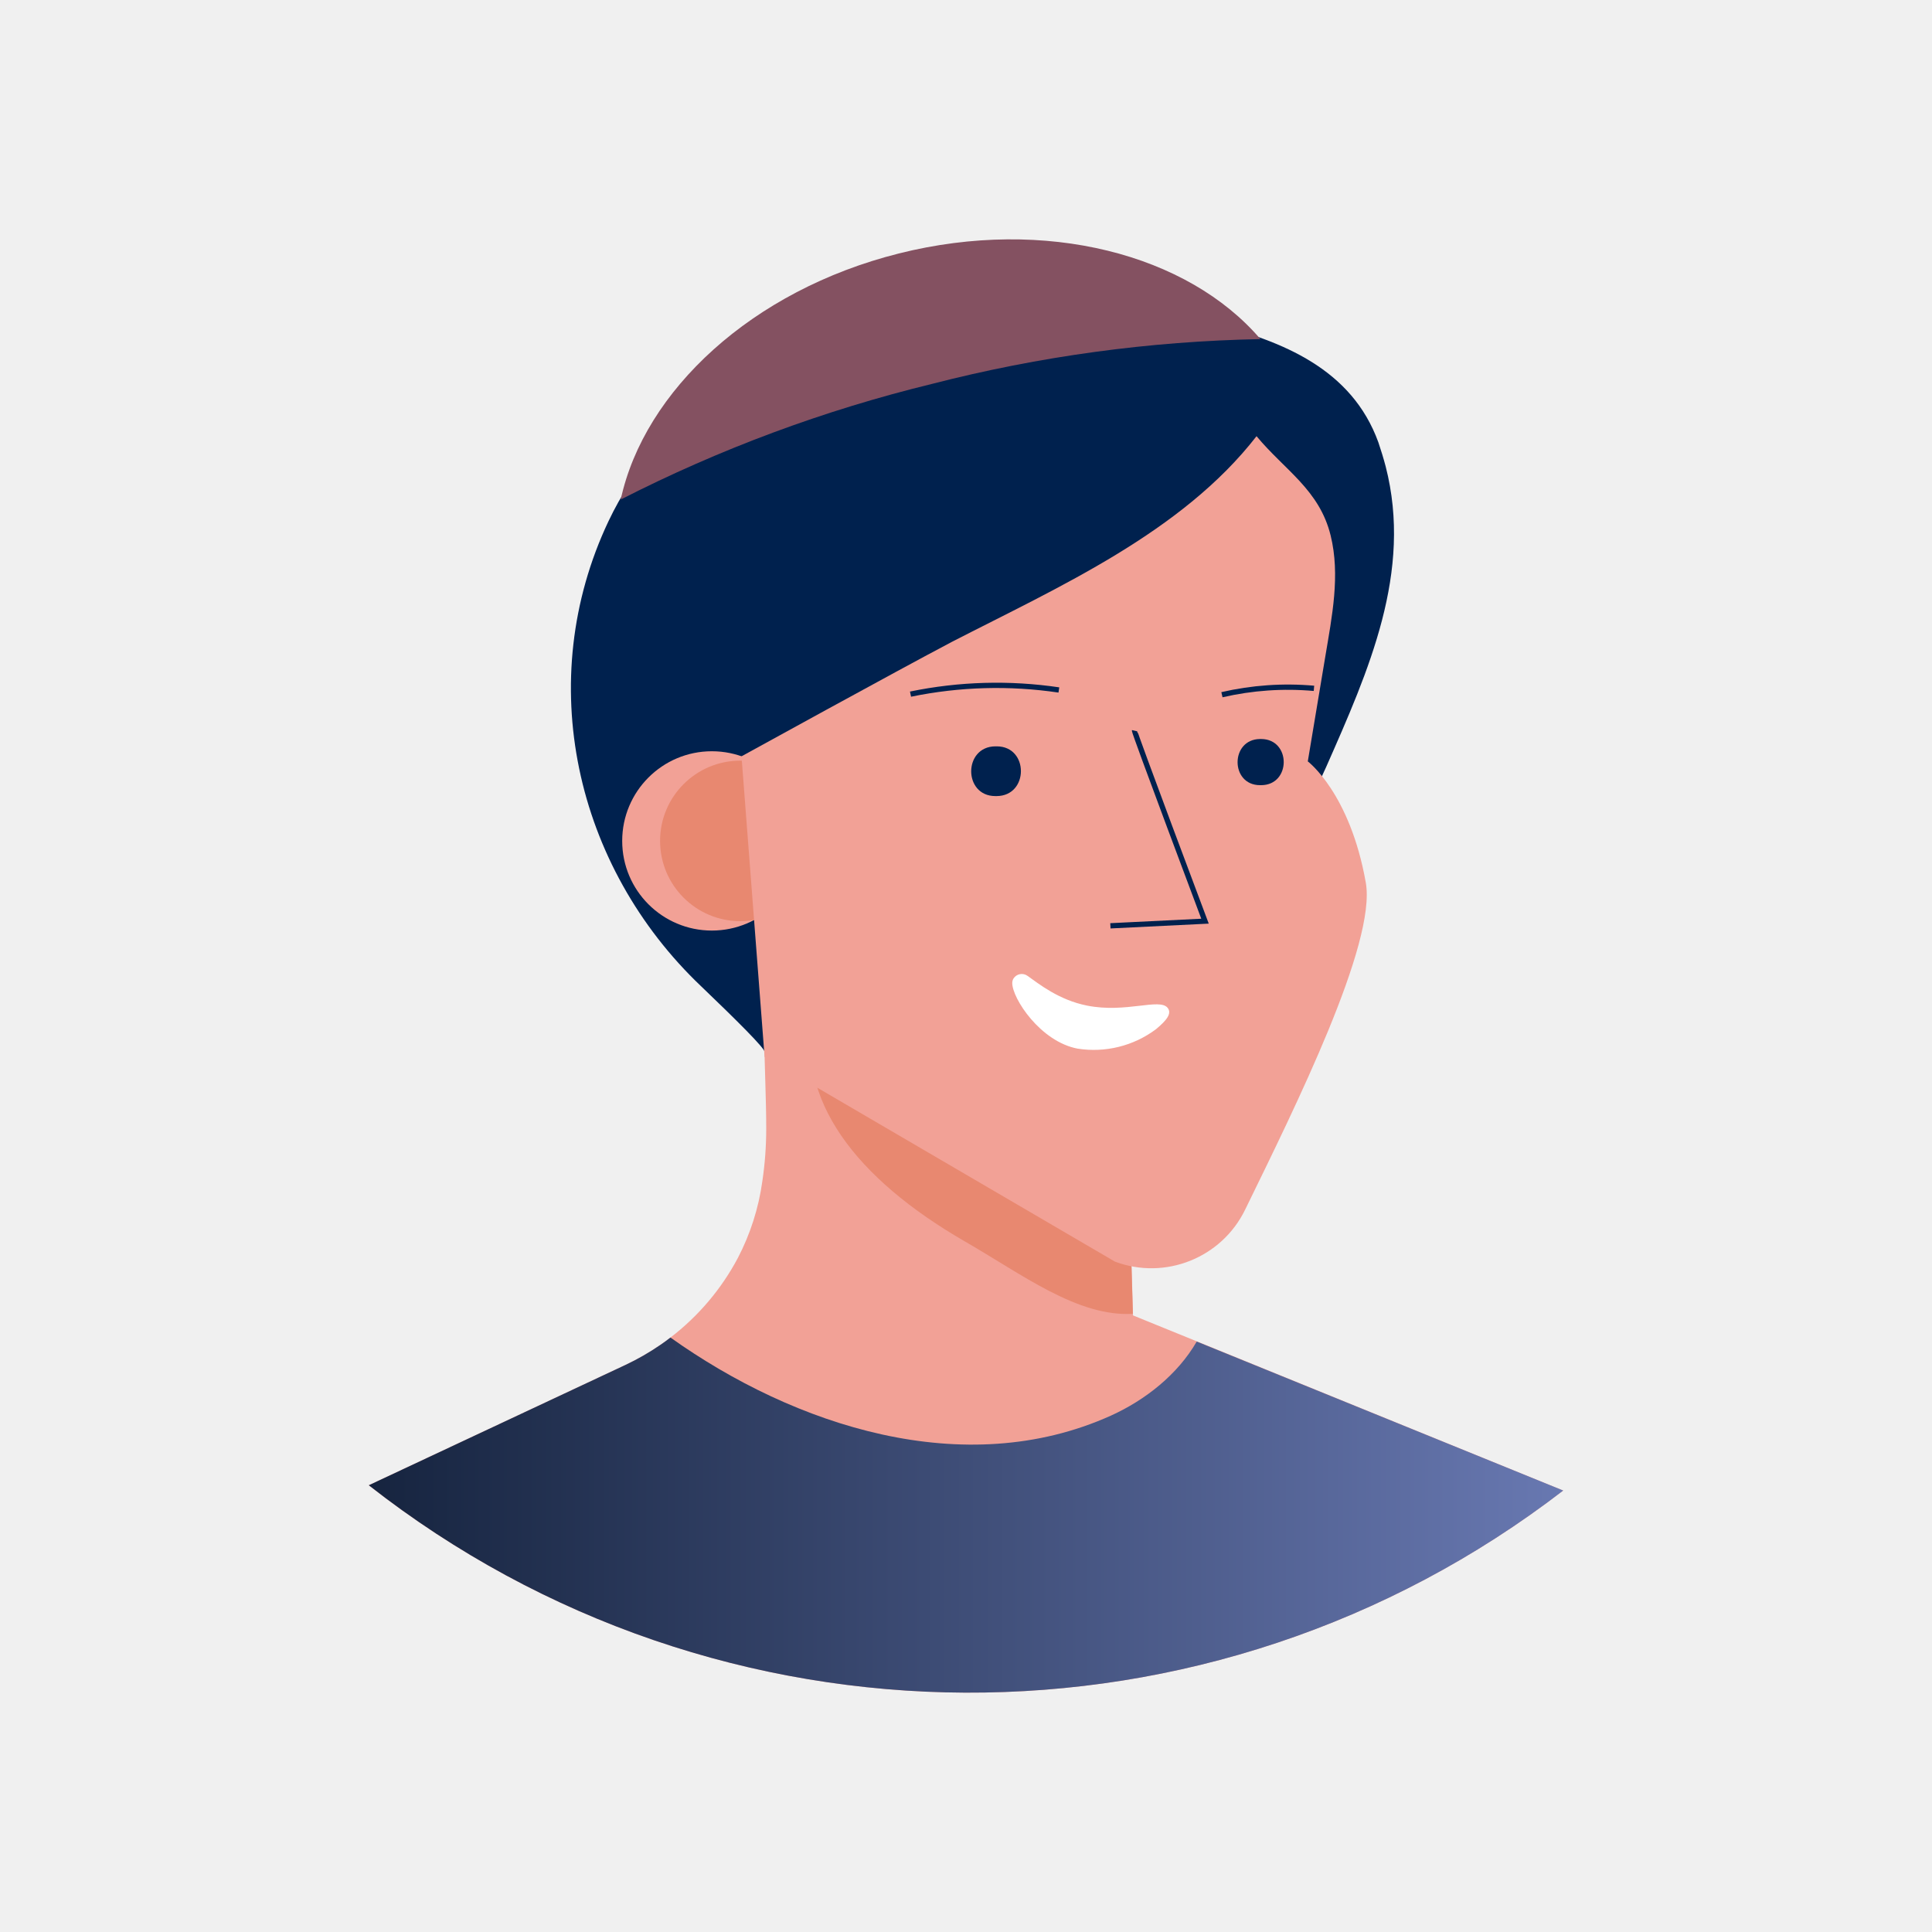
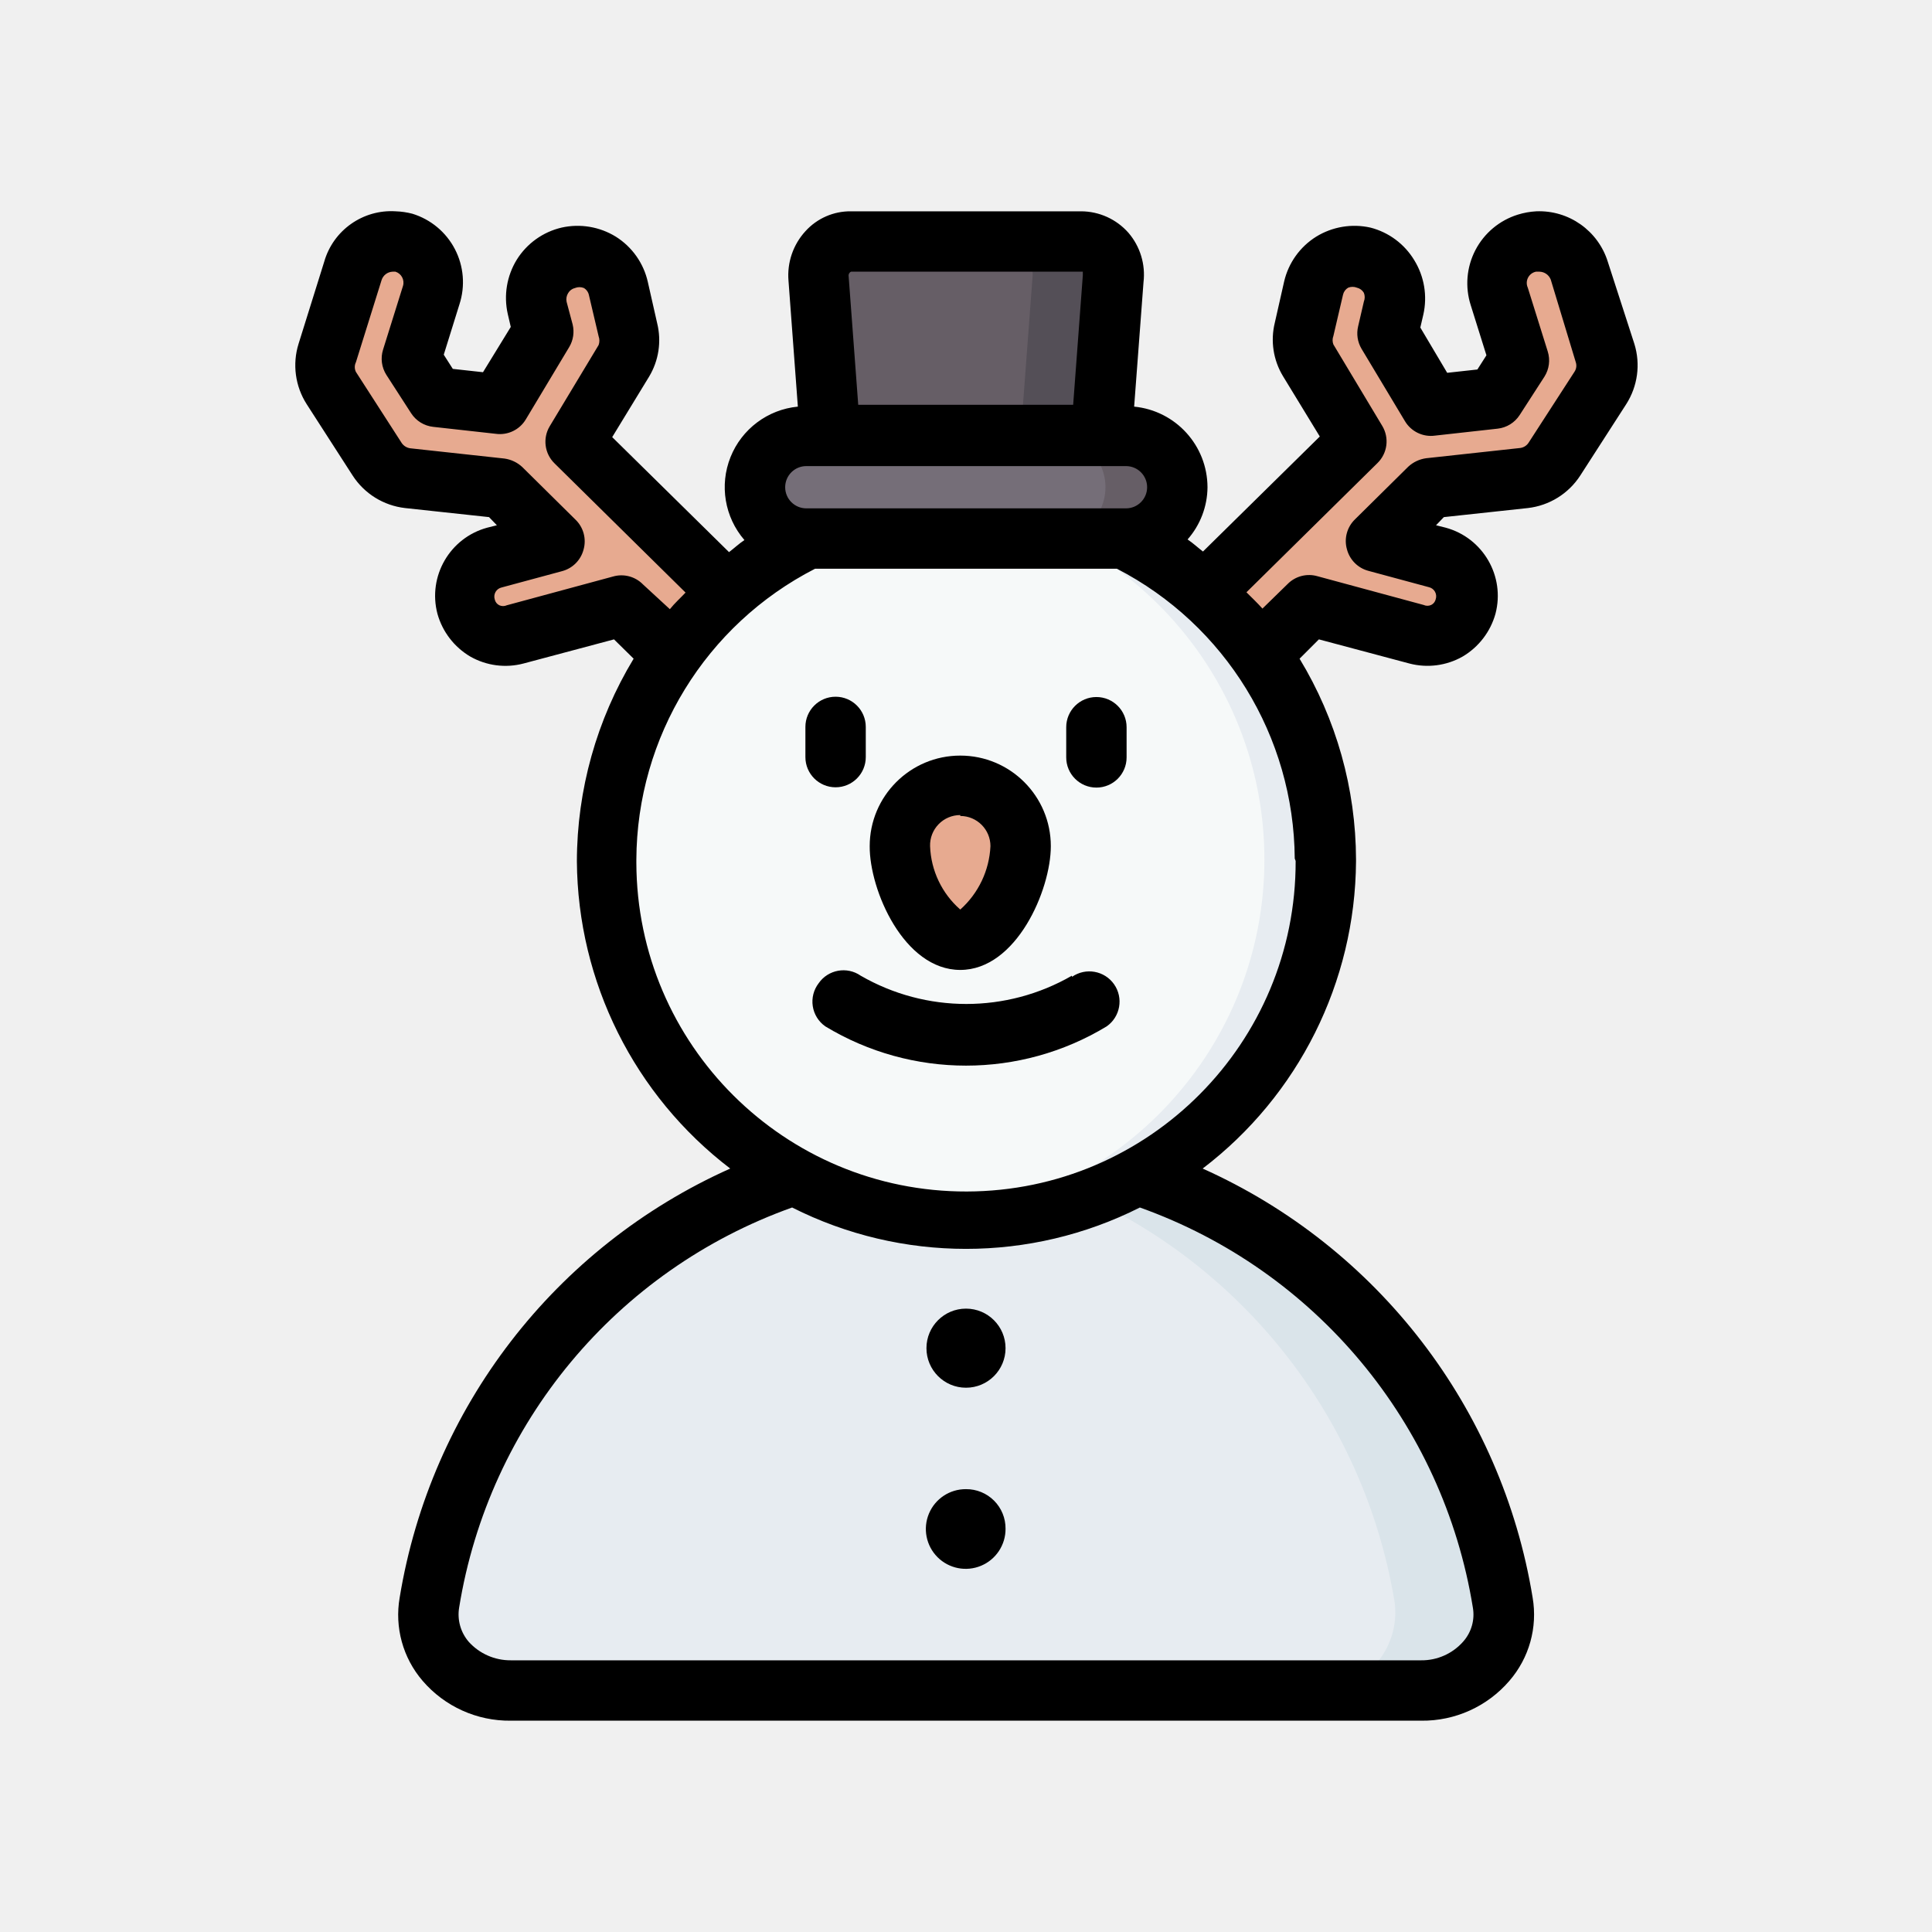
- <svg xmlns="http://www.w3.org/2000/svg" width="800px" height="800px" viewBox="0 0 366.34 366.34" id="Layer_1" data-name="Layer 1">
+ <svg xmlns="http://www.w3.org/2000/svg" width="800px" height="800px" viewBox="0 0 64 64">
  <defs>
-     <style>.cls-1{fill:#f2a196;}.cls-2{fill:url(#linear-gradient);}.cls-3{fill:#e88870;}.cls-4{fill:#00214e;}.cls-5,.cls-7{fill:none;}.cls-5{stroke:#00214e;stroke-miterlimit:10;}.cls-6{fill:#ffffff;}.cls-8{fill:#845161;}</style>
-     <linearGradient id="linear-gradient" x1="69.93" y1="287.28" x2="296.41" y2="287.28" gradientUnits="userSpaceOnUse">
-       <stop offset="0" stop-color="#16243f" />
-       <stop offset="1" stop-color="#6878b1" />
-     </linearGradient>
+     <style>.cls-1{fill:#e7ecf1;}.cls-2{fill:#dae4ea;}.cls-3{fill:#f6f9f9;}.cls-4{fill:#e7aa90;}.cls-5{fill:#665e66;}.cls-6{fill:#756e78;}.cls-7{fill:#544f57;}</style>
  </defs>
-   <path class="cls-1" d="M296.41,282.63a184.56,184.56,0,0,1-226.48-1l48.66-22.81a46.83,46.83,0,0,0,6.65-3.82c.64-.44,1.28-.9,1.89-1.38a46.35,46.35,0,0,0,12.78-15.09A44.69,44.69,0,0,0,144.55,224a67.91,67.91,0,0,0,.74-9.91c0-5.72-.31-11.44-.37-17.17q-.06-4.76-.1-9.51l2,1,5.2,2.69,2.41.41,27.88,4.74,31.12,5.3.94,32,.31,10.46.15,5.08v.33l12.1,4.92Z" />
-   <path class="cls-2" d="M296.41,282.63a184.56,184.56,0,0,1-226.48-1l48.66-22.81a46.83,46.83,0,0,0,6.65-3.82c.64-.44,1.28-.9,1.89-1.38,23.55,16.76,55.69,27.33,83.49,14.82,6.62-3,12.7-7.84,16.3-14.06Z" />
-   <path class="cls-3" d="M214.81,249.12c-10.45.63-21-7.48-31.9-13.75-20.41-11.79-32.42-26.94-28.5-43.8l27.88,4.74,31.12,5.3.94,32Z" />
-   <path class="cls-4" d="M262.75,88.46c5.14,20-3.23,38.7-11.3,57-10.21,23.13-24.87,25.88-47.25,33.52-5,1.72-59.22,17.12-59.22,20.48,0-.73-5.31-6-12-12.41-24-22.79-31.89-58-17.61-88.2,19-40.11,75.62-47.28,114.48-37.53,13.4,3.36,26.48,8.66,31.51,22.55C261.88,85.41,262.35,86.94,262.75,88.46Z" />
-   <circle class="cls-1" cx="134.98" cy="159.45" r="17" />
-   <circle class="cls-3" cx="140.38" cy="159.45" r="15.22" />
-   <path class="cls-1" d="M140.6,143.41l4.38,57,66.44,38.82a19.76,19.76,0,0,0,24.68-9.86c9.56-19.58,24.9-50.49,22.88-62-3-17-11-23-11-23l3.33-19.94c1.25-7.51,2.86-15.35,1-22.9-2.13-8.65-8.67-12.35-14.05-18.82-14.16,18.24-37.44,28.55-57.77,39C170,127.23,140.6,143.41,140.6,143.41Z" />
-   <path class="cls-5" d="M215.13,138.55c-.08.34,13.36,36.12,13.36,36.12l-17.94.88" />
-   <path class="cls-5" d="M172.65,131.62a80.57,80.57,0,0,1,28.13-.79" />
-   <path class="cls-5" d="M231.7,131.73a55.64,55.64,0,0,1,17.45-1.21" />
-   <path class="cls-6" d="M192.17,185.55a1.86,1.86,0,0,1,2.68-.5c2.08,1.46,5.88,4.56,11.28,5.63,7.36,1.47,13.74-1.48,15.27.42.86,1.07-.19,2.38-2.2,4.05a19.69,19.69,0,0,1-14.86,3.69c-7.08-1.33-12.4-9.53-12.4-12.44A1.68,1.68,0,0,1,192.17,185.55Z" />
-   <path class="cls-7" d="M123.25,105C142.76,70.44,183.54,49.19,223,53c18.35,1.76,37.82,10,45.47,26.79" />
-   <path class="cls-4" d="M189,141.52c6.11,0,6.11,9.38,0,9.43h-.27c-6.1,0-6.1-9.38,0-9.43H189Z" />
-   <path class="cls-4" d="M239.17,140.13c5.66.05,5.66,8.7,0,8.75h-.25c-5.67,0-5.67-8.7,0-8.75h.25Z" />
-   <path class="cls-8" d="M239,64.3a270.32,270.32,0,0,0-62.3,8.5A270.62,270.62,0,0,0,117.7,94.72c4.46-20.63,24.89-39.67,52.74-46.66S225.28,48.23,239,64.3Z" />
+   <g data-name="Winter Avatar" id="Winter_Avatar-11">
+     <path class="cls-1" d="M26.32,38.91a18,18,0,0,0-12.1,14.17A2.6,2.6,0,0,0,16.92,56H47.08a2.6,2.6,0,0,0,2.7-2.92,18,18,0,0,0-12.1-14.17Z" id="path13088-1-9" />
+     <path class="cls-2" d="M34.1,38.91A18,18,0,0,1,46.2,53.08,2.59,2.59,0,0,1,43.51,56h3.58a2.6,2.6,0,0,0,2.69-2.92,18,18,0,0,0-12.1-14.17Z" id="path175371-1" />
+     <path class="cls-3" d="M32,16.55A11.92,11.92,0,1,0,43.92,28.47,11.92,11.92,0,0,0,32,16.55Z" id="circle13086-4-2" />
+     <path class="cls-4" d="M33.82,28c0,1.11-.9,3.1-2,3.1s-2-2-2-3.1a2,2,0,0,1,4,0Z" id="path13094-9-70" />
+     <path class="cls-1" d="M32,16.55c-.34,0-.68,0-1,.05a11.92,11.92,0,0,1,0,23.75c.34,0,.68,0,1,0a11.92,11.92,0,0,0,0-23.84Z" id="path175373-9" />
+     <path class="cls-4" d="M41.76,21.68l1.64-1.61,3.52.94a1.32,1.32,0,0,0,.68-2.56l-2-.54,1.76-1.73,3.12-.35a1.34,1.34,0,0,0,1-.62L53,12.85a1.4,1.4,0,0,0,.16-1.16L52.31,9a1.39,1.39,0,0,0-1.37-1l-.36.06a1.38,1.38,0,0,0-.9,1.73l.66,2.11-.82,1.26-2.07.23L46,11l.19-.83a1.38,1.38,0,1,0-2.68-.62l-.32,1.37a1.4,1.4,0,0,0,.16,1L45,14.64l-5,5Z" id="path163593-9-7" />
+     <path class="cls-4" d="M22.24,21.68,20.6,20.07,17.08,21a1.32,1.32,0,1,1-.68-2.56l2-.54-1.76-1.73-3.12-.35a1.34,1.34,0,0,1-1-.62L11,12.85a1.4,1.4,0,0,1-.16-1.16L11.69,9a1.39,1.39,0,0,1,1.37-1,2.25,2.25,0,0,1,.36.06,1.38,1.38,0,0,1,.9,1.73l-.66,2.11.82,1.26,2.07.23L18,11l-.19-.83a1.38,1.38,0,0,1,2.68-.62l.32,1.37a1.4,1.4,0,0,1-.16,1L19,14.64l5.05,5Z" id="path171675-2-3" />
+     <path class="cls-4" d="M33.82,28c0,1.11-.9,3.1-2,3.1s-2-2-2-3.1a2,2,0,0,1,4,0Z" id="path14395-0-6" />
+     <path class="cls-5" d="M36.5,14.44l.39-5.21A1.1,1.1,0,0,0,35.81,8H28.19a1.11,1.11,0,0,0-1.08,1.23l.39,5.21,4.61,1.72Z" id="rect13409-8-8-1" />
+     <path class="cls-6" d="M26.71,14.44H37.3a1.7,1.7,0,0,1,0,3.4H26.71a1.7,1.7,0,0,1,0-3.4Z" id="rect13142-1-2-3" />
+     <path class="cls-5" d="M34.92,14.44a1.7,1.7,0,0,1,0,3.4H37.3a1.7,1.7,0,0,0,0-3.4Z" id="path24169" />
+     <path class="cls-7" d="M36.5,14.44l.39-5.21A1.1,1.1,0,0,0,35.81,8H33.12A1.09,1.09,0,0,1,34.2,9.23l-.39,5.21Z" id="path24174" />
+     <path d="M53.26,8.67A2.38,2.38,0,0,0,50.89,7a2.52,2.52,0,0,0-.61.11,2.38,2.38,0,0,0-1.56,3l.52,1.66-.3.47-1,.11-.89-1.5.1-.43a2.42,2.42,0,0,0-.3-1.8A2.39,2.39,0,0,0,45.4,7.54a2.42,2.42,0,0,0-1.8.3,2.39,2.39,0,0,0-1.06,1.48l-.31,1.37a2.34,2.34,0,0,0,.27,1.77l1.22,2-3.87,3.81c-.17-.13-.33-.28-.51-.4A2.65,2.65,0,0,0,40,16.14a2.69,2.69,0,0,0-2.43-2.67l.31-4.12a2.13,2.13,0,0,0-.5-1.64A2.1,2.1,0,0,0,35.81,7H28.19a2,2,0,0,0-1.51.66,2.16,2.16,0,0,0-.56,1.64l.31,4.17a2.68,2.68,0,0,0-1.77,4.42c-.18.12-.34.27-.51.4l-3.87-3.81,1.22-2a2.34,2.34,0,0,0,.27-1.77l-.31-1.37A2.39,2.39,0,0,0,20.4,7.84a2.42,2.42,0,0,0-1.8-.3A2.39,2.39,0,0,0,17.12,8.6a2.42,2.42,0,0,0-.3,1.8l.1.43L16,12.33l-1-.11-.3-.47.52-1.67a2.37,2.37,0,0,0-1.56-3A2.52,2.52,0,0,0,13.11,7a2.31,2.31,0,0,0-2.37,1.67l-.85,2.72a2.39,2.39,0,0,0,.27,2l1.52,2.36a2.39,2.39,0,0,0,1.74,1.08l2.78.3.26.27-.32.08a2.34,2.34,0,0,0-1.65,2.85,2.39,2.39,0,0,0,1.09,1.42,2.35,2.35,0,0,0,1.76.23l3-.8.65.64a13,13,0,0,0-1.88,6.71,12.92,12.92,0,0,0,5.08,10.18A18.92,18.92,0,0,0,13.24,52.92,3.35,3.35,0,0,0,14,55.68,3.79,3.79,0,0,0,16.92,57H47.08A3.79,3.79,0,0,0,50,55.68a3.35,3.35,0,0,0,.77-2.76A18.92,18.92,0,0,0,39.84,38.71a12.9,12.9,0,0,0,5.08-10.17v-.07a12.88,12.88,0,0,0-1.87-6.65l.64-.64,3,.8a2.36,2.36,0,0,0,1.76-.23,2.39,2.39,0,0,0,1.09-1.42,2.34,2.34,0,0,0-1.65-2.85l-.32-.08.26-.27,2.78-.3a2.39,2.39,0,0,0,1.74-1.08l1.52-2.36a2.39,2.39,0,0,0,.27-2ZM28.19,9l7.68,0,0,.12-.32,4.29H28.43l-.32-4.29A.14.14,0,0,1,28.19,9Zm-1.48,6.44H37.3a.7.7,0,1,1,0,1.4H26.71a.7.7,0,1,1,0-1.4ZM21.3,19.36a1,1,0,0,0-1-.26l-3.51.95a.3.3,0,0,1-.25,0,.28.28,0,0,1-.15-.19.31.31,0,0,1,.23-.4l2-.54a1,1,0,0,0,.71-.71,1,1,0,0,0-.27-1l-1.76-1.74a1.09,1.09,0,0,0-.59-.28l-3.12-.34a.41.41,0,0,1-.28-.17l-1.52-2.36a.36.36,0,0,1,0-.32l.85-2.72A.4.4,0,0,1,13,9l.1,0a.38.38,0,0,1,.25.47l-.66,2.11a1,1,0,0,0,.11.84l.82,1.27a1,1,0,0,0,.73.45l2.07.23a1,1,0,0,0,1-.48l1.44-2.4a1,1,0,0,0,.11-.74L18.77,10a.39.39,0,0,1,.05-.29.36.36,0,0,1,.23-.17.39.39,0,0,1,.29,0,.36.36,0,0,1,.17.24l.32,1.36a.42.42,0,0,1,0,.29l-1.62,2.69a1,1,0,0,0,.16,1.23l4.34,4.28c-.17.18-.36.35-.52.55ZM48.79,53.25a1.35,1.35,0,0,1-.32,1.13,1.83,1.83,0,0,1-1.39.62H16.92a1.86,1.86,0,0,1-1.39-.61,1.39,1.39,0,0,1-.32-1.14A16.94,16.94,0,0,1,26.24,40a12.79,12.79,0,0,0,11.52,0A16.94,16.94,0,0,1,48.79,53.25ZM42.92,28.52a10.92,10.92,0,0,1-21.84.06v-.1A10.88,10.88,0,0,1,27,18.84H37a10.89,10.89,0,0,1,5.89,9.6Zm9.24-16.21-1.52,2.35a.39.39,0,0,1-.28.18l-3.12.34a1.09,1.09,0,0,0-.59.28L44.89,17.2a1,1,0,0,0-.27,1,1,1,0,0,0,.71.71l2,.54a.31.31,0,0,1,.23.4.28.28,0,0,1-.15.19.3.3,0,0,1-.25,0l-3.51-.95a1,1,0,0,0-1,.26l-.83.81c-.17-.19-.35-.36-.53-.54l4.34-4.28a1,1,0,0,0,.16-1.23l-1.62-2.7a.39.39,0,0,1,0-.28l.32-1.37a.36.36,0,0,1,.17-.23.39.39,0,0,1,.29,0,.36.36,0,0,1,.23.17.39.39,0,0,1,0,.29l-.19.82a1,1,0,0,0,.11.74l1.44,2.4a1,1,0,0,0,1,.48l2.07-.23a1,1,0,0,0,.73-.45l.82-1.27a1,1,0,0,0,.11-.84l-.66-2.11A.38.38,0,0,1,50.88,9L51,9a.41.41,0,0,1,.37.26L52.2,12A.36.36,0,0,1,52.16,12.31Z" />
+     <path d="M32,49.33a1.32,1.32,0,1,0,1.31,1.31A1.3,1.3,0,0,0,32,49.33Z" />
+     <path d="M35.51,32.32a7,7,0,0,1-7,0,1,1,0,0,0-1.39.25A1,1,0,0,0,27.34,34a9,9,0,0,0,9.32,0,1,1,0,0,0-1.15-1.64Z" />
+     <path d="M31.81,32.13c1.86,0,3-2.65,3-4.1a3,3,0,0,0-6,0C28.8,29.48,29.94,32.13,31.81,32.13Zm0-5.1a1,1,0,0,1,1,1,3,3,0,0,1-1,2.1,2.93,2.93,0,0,1-1-2.1A1,1,0,0,1,31.81,27Z" />
+     <path d="M30.69,44.66A1.31,1.31,0,1,0,32,43.35,1.31,1.31,0,0,0,30.69,44.66Z" />
+     <path d="M27.68,26.08a1,1,0,0,0,1-1v-1a1,1,0,1,0-2,0v1A1,1,0,0,0,27.68,26.08Z" />
+     <path d="M36.32,23.09a1,1,0,0,0-1,1v1a1,1,0,0,0,2,0v-1A1,1,0,0,0,36.32,23.09Z" />
+   </g>
</svg>
